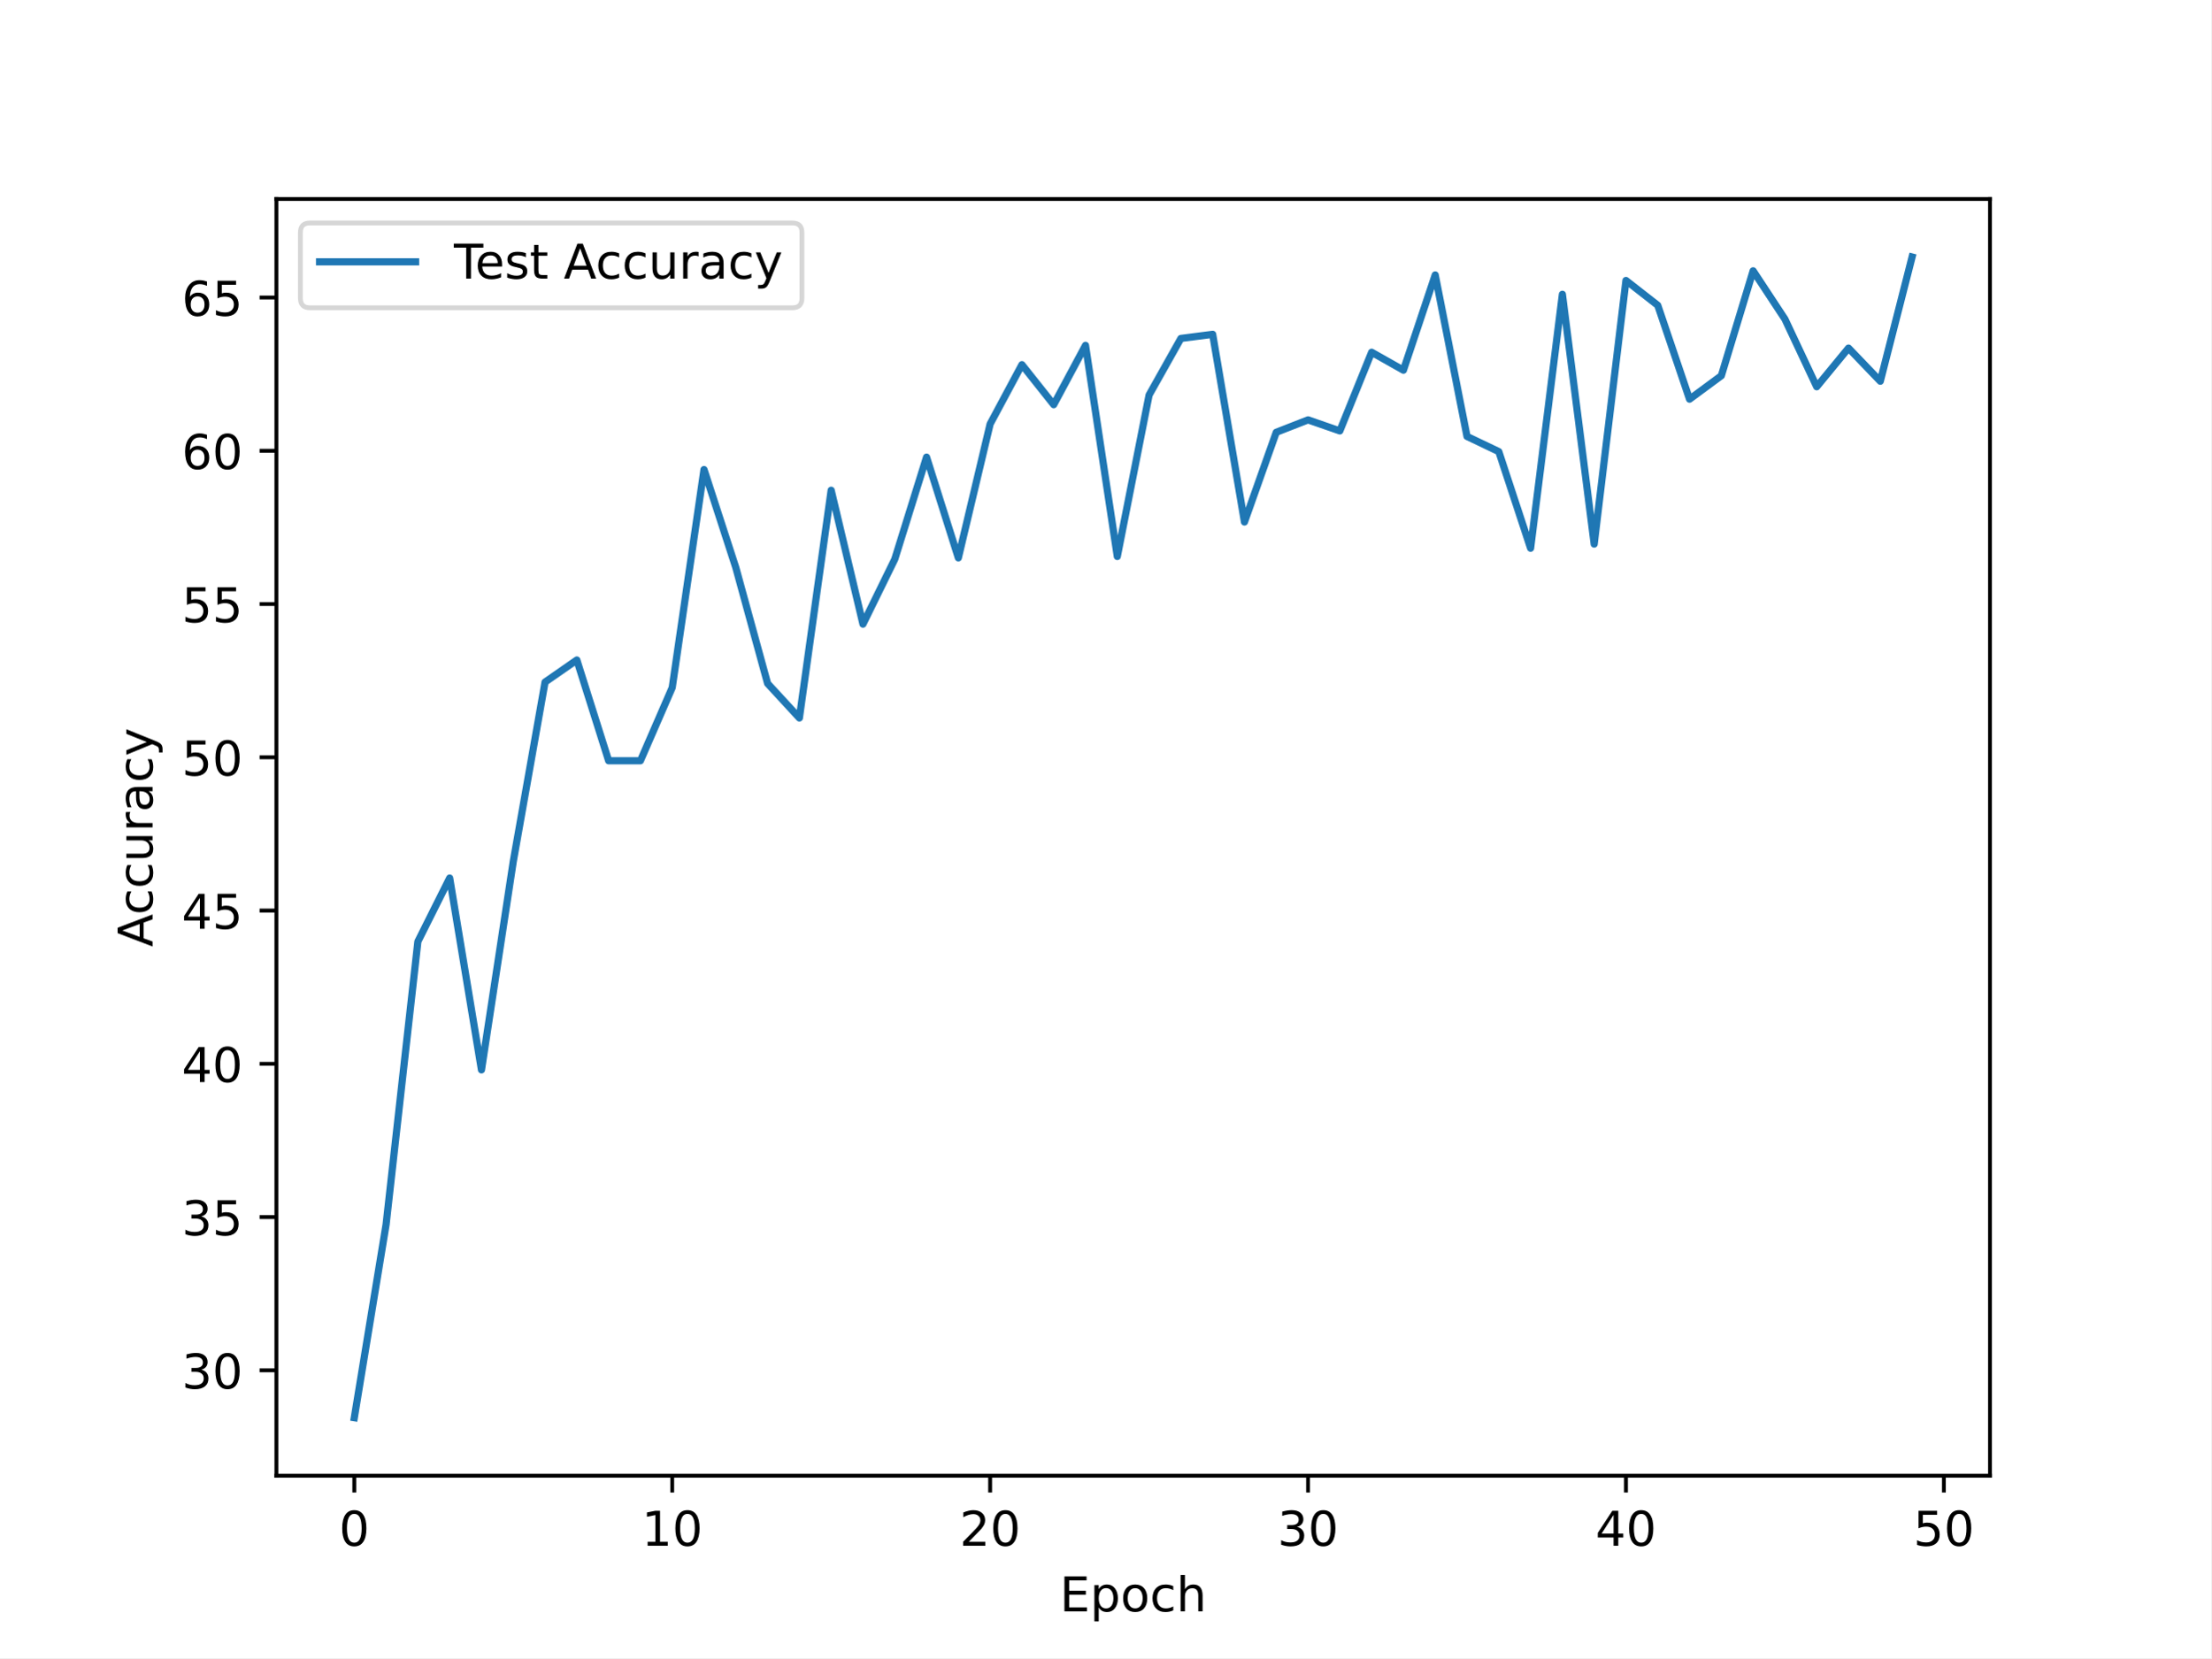
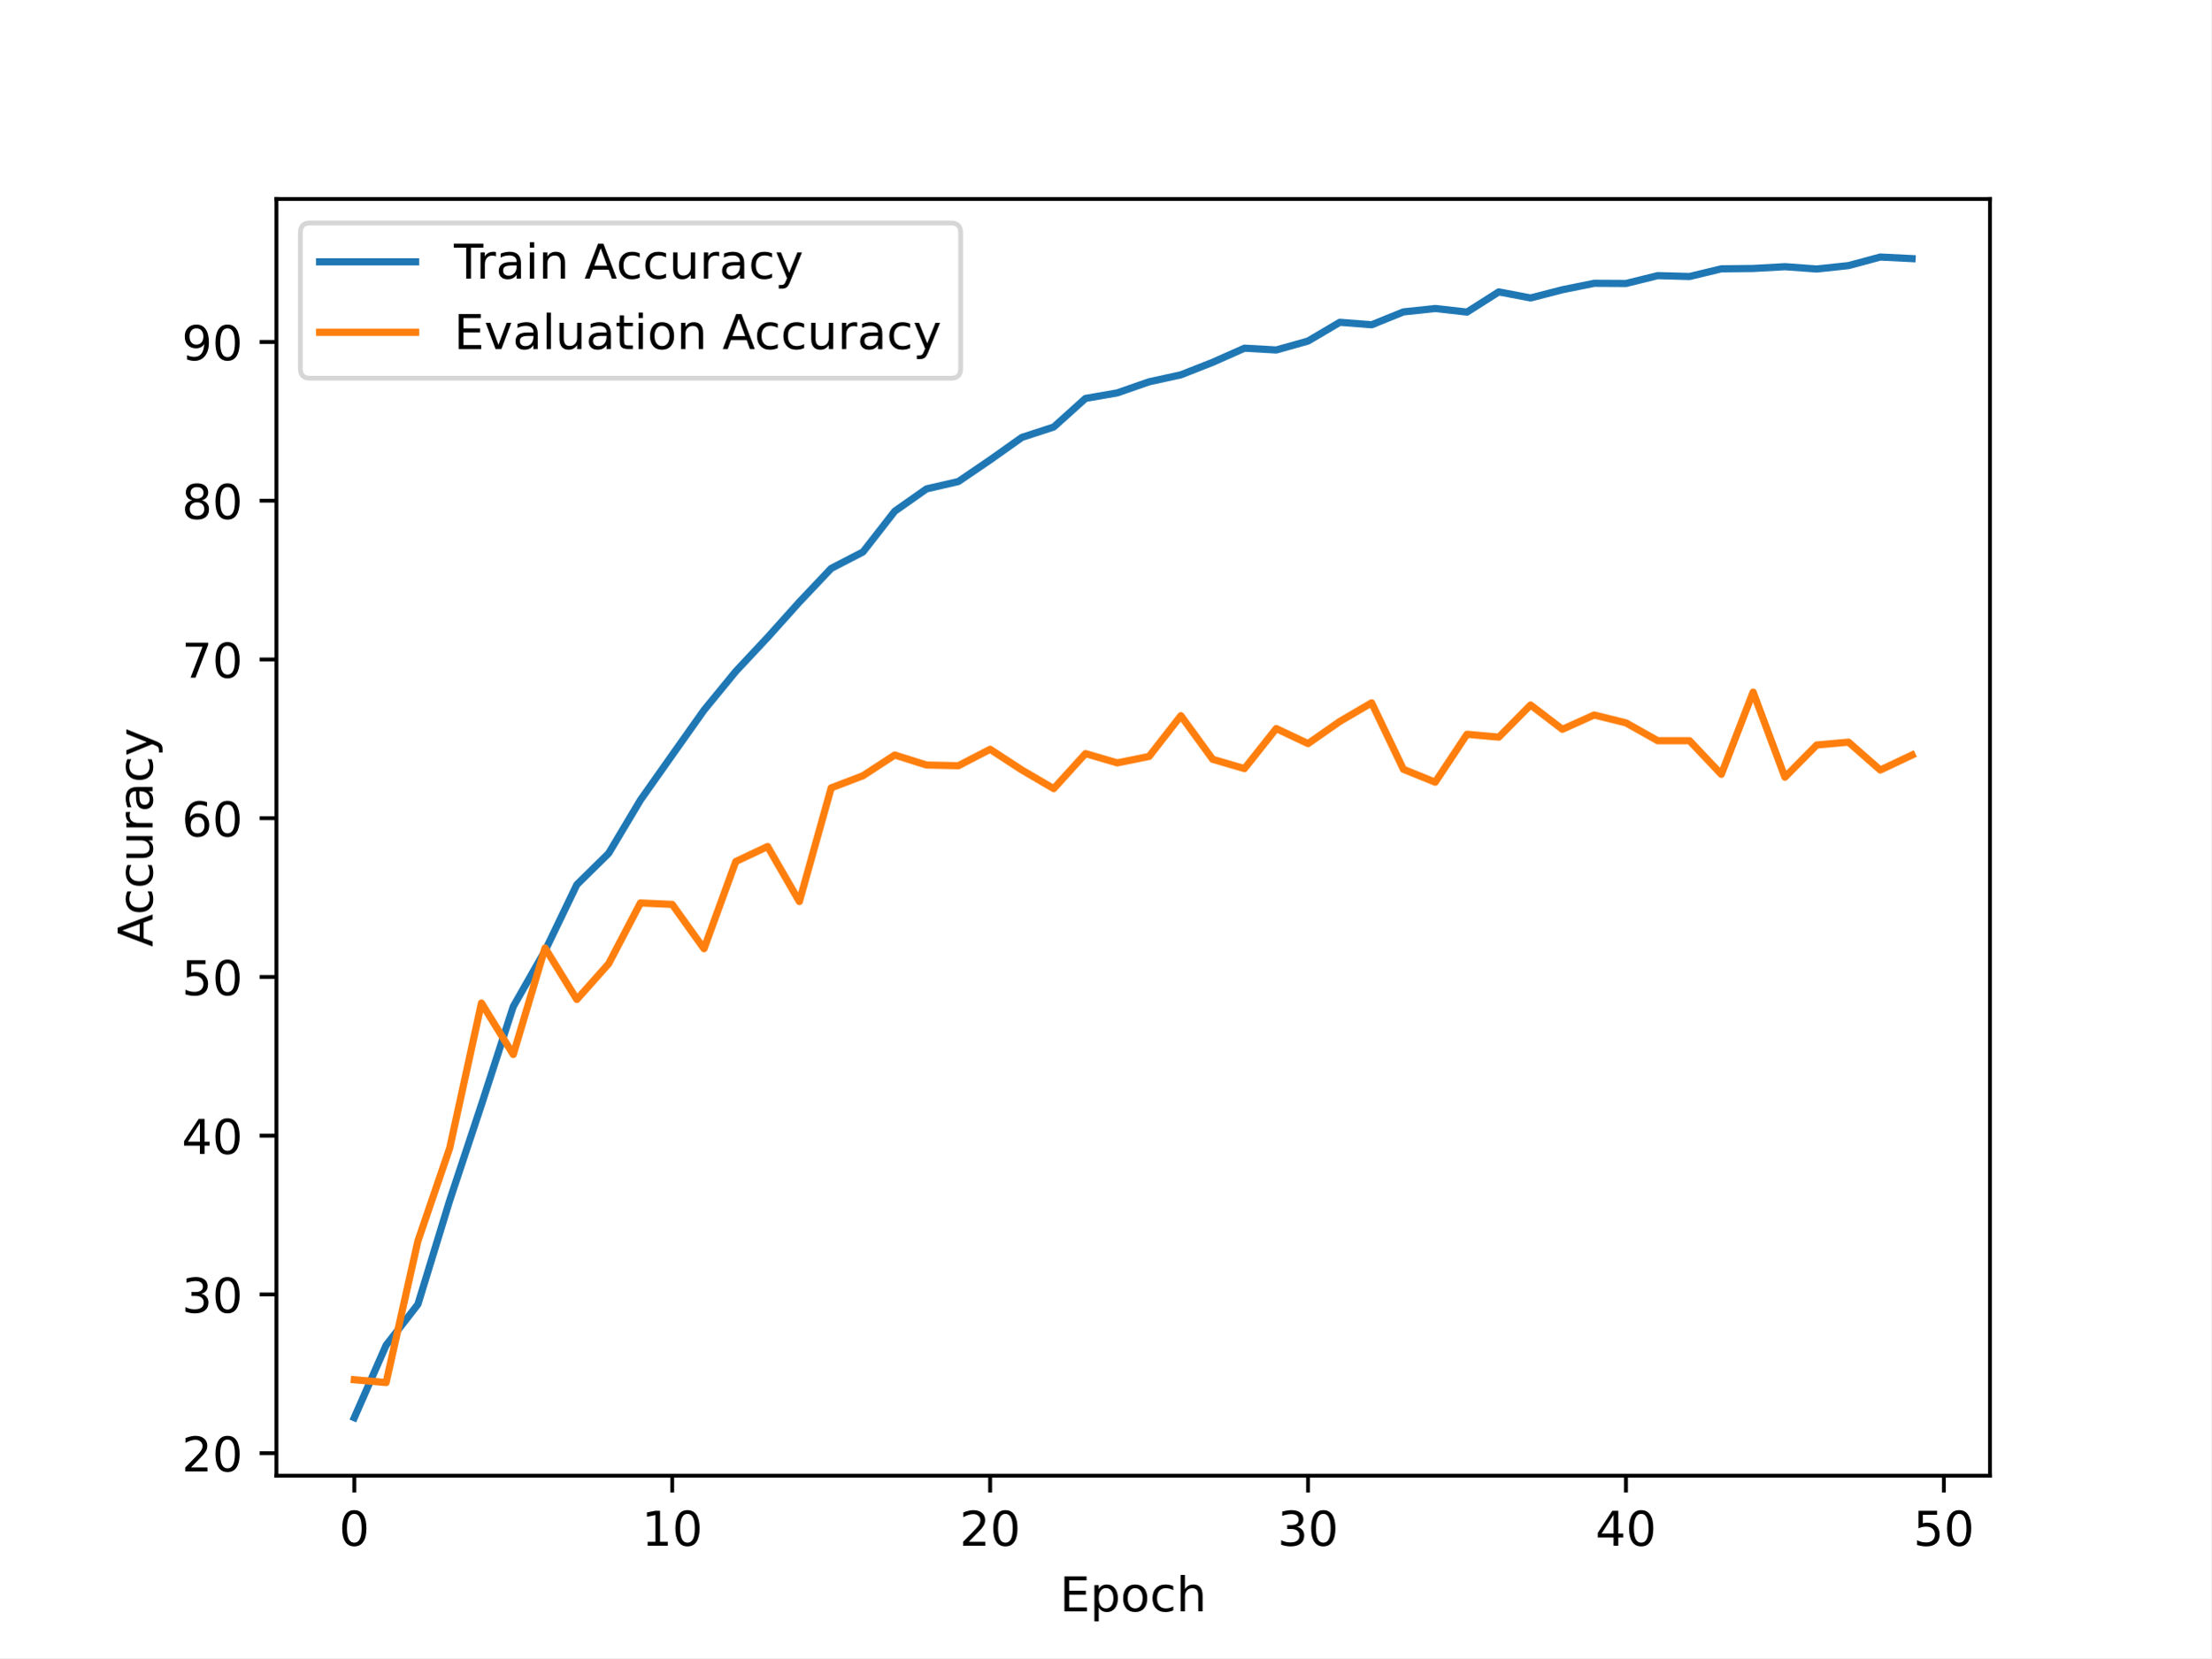
<svg xmlns="http://www.w3.org/2000/svg" xmlns:xlink="http://www.w3.org/1999/xlink" height="345.6pt" version="1.1" viewBox="0 0 460.8 345.6" width="460.8pt">
  <defs>
    <style type="text/css">*{stroke-linecap:butt;stroke-linejoin:round;}</style>
  </defs>
  <g id="figure_1">
    <g id="patch_1">
      <path d="M 0 345.6  L 460.8 345.6  L 460.8 0  L 0 0  z " style="fill:#ffffff;" />
    </g>
    <g id="axes_1">
      <g id="patch_2">
        <path d="M 57.6 307.584  L 414.72 307.584  L 414.72 41.472  L 57.6 41.472  z " style="fill:#ffffff;" />
      </g>
      <g id="matplotlib.axis_1">
        <g id="xtick_1">
          <g id="line2d_1">
            <defs>
-               <path d="M 0 0  L 0 3.5  " id="mfe3d69f947" style="stroke:#000000;stroke-width:0.8;" />
-             </defs>
-             <g>
-               <use style="stroke:#000000;stroke-width:0.8;" x="73.833" xlink:href="#mfe3d69f947" y="307.584" />
+               <path d="M 0 0  L 0 3.5  " id="ma017dfc1a6" style="stroke:#000000;stroke-width:0.8;" />
+             </defs>
+             <g>
+               <use style="stroke:#000000;stroke-width:0.8;" x="73.833" xlink:href="#ma017dfc1a6" y="307.584" />
            </g>
          </g>
          <g id="text_1">
            <g transform="translate(70.65148 322.1824)scale(0.1 -0.1)">
              <defs>
                <path d="M 2034 4250  Q 1547 4250 1301 3770  Q 1056 3291 1056 2328  Q 1056 1369 1301 889  Q 1547 409 2034 409  Q 2525 409 2770 889  Q 3016 1369 3016 2328  Q 3016 3291 2770 3770  Q 2525 4250 2034 4250  z M 2034 4750  Q 2819 4750 3233 4129  Q 3647 3509 3647 2328  Q 3647 1150 3233 529  Q 2819 -91 2034 -91  Q 1250 -91 836 529  Q 422 1150 422 2328  Q 422 3509 836 4129  Q 1250 4750 2034 4750  z " id="DejaVuSans-30" transform="scale(0.015625)" />
              </defs>
              <use xlink:href="#DejaVuSans-30" />
            </g>
          </g>
        </g>
        <g id="xtick_2">
          <g id="line2d_2">
            <g>
-               <use style="stroke:#000000;stroke-width:0.8;" x="140.089" xlink:href="#mfe3d69f947" y="307.584" />
+               <use style="stroke:#000000;stroke-width:0.8;" x="140.089" xlink:href="#ma017dfc1a6" y="307.584" />
            </g>
          </g>
          <g id="text_2">
            <g transform="translate(133.7263 322.1824)scale(0.1 -0.1)">
              <defs>
                <path d="M 794 531  L 1825 531  L 1825 4091  L 703 3866  L 703 4441  L 1819 4666  L 2450 4666  L 2450 531  L 3481 531  L 3481 0  L 794 0  L 794 531  z " id="DejaVuSans-31" transform="scale(0.015625)" />
              </defs>
              <use xlink:href="#DejaVuSans-31" />
              <use x="63.623" xlink:href="#DejaVuSans-30" />
            </g>
          </g>
        </g>
        <g id="xtick_3">
          <g id="line2d_3">
            <g>
-               <use style="stroke:#000000;stroke-width:0.8;" x="206.345" xlink:href="#mfe3d69f947" y="307.584" />
+               <use style="stroke:#000000;stroke-width:0.8;" x="206.345" xlink:href="#ma017dfc1a6" y="307.584" />
            </g>
          </g>
          <g id="text_3">
            <g transform="translate(199.9823 322.1824)scale(0.1 -0.1)">
              <defs>
                <path d="M 1228 531  L 3431 531  L 3431 0  L 469 0  L 469 531  Q 828 903 1448 1529  Q 2069 2156 2228 2338  Q 2531 2678 2651 2914  Q 2772 3150 2772 3378  Q 2772 3750 2511 3984  Q 2250 4219 1831 4219  Q 1534 4219 1204 4116  Q 875 4013 500 3803  L 500 4441  Q 881 4594 1212 4672  Q 1544 4750 1819 4750  Q 2544 4750 2975 4387  Q 3406 4025 3406 3419  Q 3406 3131 3298 2873  Q 3191 2616 2906 2266  Q 2828 2175 2409 1742  Q 1991 1309 1228 531  z " id="DejaVuSans-32" transform="scale(0.015625)" />
              </defs>
              <use xlink:href="#DejaVuSans-32" />
              <use x="63.623" xlink:href="#DejaVuSans-30" />
            </g>
          </g>
        </g>
        <g id="xtick_4">
          <g id="line2d_4">
            <g>
-               <use style="stroke:#000000;stroke-width:0.8;" x="272.601" xlink:href="#mfe3d69f947" y="307.584" />
+               <use style="stroke:#000000;stroke-width:0.8;" x="272.601" xlink:href="#ma017dfc1a6" y="307.584" />
            </g>
          </g>
          <g id="text_4">
            <g transform="translate(266.2383 322.1824)scale(0.1 -0.1)">
              <defs>
                <path d="M 2597 2516  Q 3050 2419 3304 2112  Q 3559 1806 3559 1356  Q 3559 666 3084 287  Q 2609 -91 1734 -91  Q 1441 -91 1130 -33  Q 819 25 488 141  L 488 750  Q 750 597 1062 519  Q 1375 441 1716 441  Q 2309 441 2620 675  Q 2931 909 2931 1356  Q 2931 1769 2642 2001  Q 2353 2234 1838 2234  L 1294 2234  L 1294 2753  L 1863 2753  Q 2328 2753 2575 2939  Q 2822 3125 2822 3475  Q 2822 3834 2567 4026  Q 2313 4219 1838 4219  Q 1578 4219 1281 4162  Q 984 4106 628 3988  L 628 4550  Q 988 4650 1302 4700  Q 1616 4750 1894 4750  Q 2613 4750 3031 4423  Q 3450 4097 3450 3541  Q 3450 3153 3228 2886  Q 3006 2619 2597 2516  z " id="DejaVuSans-33" transform="scale(0.015625)" />
              </defs>
              <use xlink:href="#DejaVuSans-33" />
              <use x="63.623" xlink:href="#DejaVuSans-30" />
            </g>
          </g>
        </g>
        <g id="xtick_5">
          <g id="line2d_5">
            <g>
-               <use style="stroke:#000000;stroke-width:0.8;" x="338.857" xlink:href="#mfe3d69f947" y="307.584" />
+               <use style="stroke:#000000;stroke-width:0.8;" x="338.857" xlink:href="#ma017dfc1a6" y="307.584" />
            </g>
          </g>
          <g id="text_5">
            <g transform="translate(332.4943 322.1824)scale(0.1 -0.1)">
              <defs>
                <path d="M 2419 4116  L 825 1625  L 2419 1625  L 2419 4116  z M 2253 4666  L 3047 4666  L 3047 1625  L 3713 1625  L 3713 1100  L 3047 1100  L 3047 0  L 2419 0  L 2419 1100  L 313 1100  L 313 1709  L 2253 4666  z " id="DejaVuSans-34" transform="scale(0.015625)" />
              </defs>
              <use xlink:href="#DejaVuSans-34" />
              <use x="63.623" xlink:href="#DejaVuSans-30" />
            </g>
          </g>
        </g>
        <g id="xtick_6">
          <g id="line2d_6">
            <g>
-               <use style="stroke:#000000;stroke-width:0.8;" x="405.113" xlink:href="#mfe3d69f947" y="307.584" />
+               <use style="stroke:#000000;stroke-width:0.8;" x="405.113" xlink:href="#ma017dfc1a6" y="307.584" />
            </g>
          </g>
          <g id="text_6">
            <g transform="translate(398.7504 322.1824)scale(0.1 -0.1)">
              <defs>
                <path d="M 691 4666  L 3169 4666  L 3169 4134  L 1269 4134  L 1269 2991  Q 1406 3038 1543 3061  Q 1681 3084 1819 3084  Q 2600 3084 3056 2656  Q 3513 2228 3513 1497  Q 3513 744 3044 326  Q 2575 -91 1722 -91  Q 1428 -91 1123 -41  Q 819 9 494 109  L 494 744  Q 775 591 1075 516  Q 1375 441 1709 441  Q 2250 441 2565 725  Q 2881 1009 2881 1497  Q 2881 1984 2565 2268  Q 2250 2553 1709 2553  Q 1456 2553 1204 2497  Q 953 2441 691 2322  L 691 4666  z " id="DejaVuSans-35" transform="scale(0.015625)" />
              </defs>
              <use xlink:href="#DejaVuSans-35" />
              <use x="63.623" xlink:href="#DejaVuSans-30" />
            </g>
          </g>
        </g>
        <g id="text_7">
          <g transform="translate(220.8491 335.8606)scale(0.1 -0.1)">
            <defs>
              <path d="M 628 4666  L 3578 4666  L 3578 4134  L 1259 4134  L 1259 2753  L 3481 2753  L 3481 2222  L 1259 2222  L 1259 531  L 3634 531  L 3634 0  L 628 0  L 628 4666  z " id="DejaVuSans-45" transform="scale(0.015625)" />
              <path d="M 1159 525  L 1159 -1331  L 581 -1331  L 581 3500  L 1159 3500  L 1159 2969  Q 1341 3281 1617 3432  Q 1894 3584 2278 3584  Q 2916 3584 3314 3078  Q 3713 2572 3713 1747  Q 3713 922 3314 415  Q 2916 -91 2278 -91  Q 1894 -91 1617 61  Q 1341 213 1159 525  z M 3116 1747  Q 3116 2381 2855 2742  Q 2594 3103 2138 3103  Q 1681 3103 1420 2742  Q 1159 2381 1159 1747  Q 1159 1113 1420 752  Q 1681 391 2138 391  Q 2594 391 2855 752  Q 3116 1113 3116 1747  z " id="DejaVuSans-70" transform="scale(0.015625)" />
              <path d="M 1959 3097  Q 1497 3097 1228 2736  Q 959 2375 959 1747  Q 959 1119 1226 758  Q 1494 397 1959 397  Q 2419 397 2687 759  Q 2956 1122 2956 1747  Q 2956 2369 2687 2733  Q 2419 3097 1959 3097  z M 1959 3584  Q 2709 3584 3137 3096  Q 3566 2609 3566 1747  Q 3566 888 3137 398  Q 2709 -91 1959 -91  Q 1206 -91 779 398  Q 353 888 353 1747  Q 353 2609 779 3096  Q 1206 3584 1959 3584  z " id="DejaVuSans-6f" transform="scale(0.015625)" />
              <path d="M 3122 3366  L 3122 2828  Q 2878 2963 2633 3030  Q 2388 3097 2138 3097  Q 1578 3097 1268 2742  Q 959 2388 959 1747  Q 959 1106 1268 751  Q 1578 397 2138 397  Q 2388 397 2633 464  Q 2878 531 3122 666  L 3122 134  Q 2881 22 2623 -34  Q 2366 -91 2075 -91  Q 1284 -91 818 406  Q 353 903 353 1747  Q 353 2603 823 3093  Q 1294 3584 2113 3584  Q 2378 3584 2631 3529  Q 2884 3475 3122 3366  z " id="DejaVuSans-63" transform="scale(0.015625)" />
              <path d="M 3513 2113  L 3513 0  L 2938 0  L 2938 2094  Q 2938 2591 2744 2837  Q 2550 3084 2163 3084  Q 1697 3084 1428 2787  Q 1159 2491 1159 1978  L 1159 0  L 581 0  L 581 4863  L 1159 4863  L 1159 2956  Q 1366 3272 1645 3428  Q 1925 3584 2291 3584  Q 2894 3584 3203 3211  Q 3513 2838 3513 2113  z " id="DejaVuSans-68" transform="scale(0.015625)" />
            </defs>
            <use xlink:href="#DejaVuSans-45" />
            <use x="63.184" xlink:href="#DejaVuSans-70" />
            <use x="126.66" xlink:href="#DejaVuSans-6f" />
            <use x="187.842" xlink:href="#DejaVuSans-63" />
            <use x="242.822" xlink:href="#DejaVuSans-68" />
          </g>
        </g>
      </g>
      <g id="matplotlib.axis_2">
        <g id="ytick_1">
          <g id="line2d_7">
            <defs>
-               <path d="M 0 0  L -3.5 0  " id="m12e4c901d5" style="stroke:#000000;stroke-width:0.8;" />
-             </defs>
-             <g>
-               <use style="stroke:#000000;stroke-width:0.8;" x="57.6" xlink:href="#m12e4c901d5" y="285.621" />
+               <path d="M 0 0  L -3.5 0  " id="m5c8aa8abea" style="stroke:#000000;stroke-width:0.8;" />
+             </defs>
+             <g>
+               <use style="stroke:#000000;stroke-width:0.8;" x="57.6" xlink:href="#m5c8aa8abea" y="302.895" />
            </g>
          </g>
          <g id="text_8">
-             <g transform="translate(37.875 289.4206)scale(0.1 -0.1)">
-               <use xlink:href="#DejaVuSans-33" />
+             <g transform="translate(37.875 306.6942)scale(0.1 -0.1)">
+               <use xlink:href="#DejaVuSans-32" />
              <use x="63.623" xlink:href="#DejaVuSans-30" />
            </g>
          </g>
        </g>
        <g id="ytick_2">
          <g id="line2d_8">
            <g>
-               <use style="stroke:#000000;stroke-width:0.8;" x="57.6" xlink:href="#m12e4c901d5" y="253.677" />
+               <use style="stroke:#000000;stroke-width:0.8;" x="57.6" xlink:href="#m5c8aa8abea" y="269.806" />
            </g>
          </g>
          <g id="text_9">
-             <g transform="translate(37.875 257.4762)scale(0.1 -0.1)">
+             <g transform="translate(37.875 273.6049)scale(0.1 -0.1)">
              <use xlink:href="#DejaVuSans-33" />
-               <use x="63.623" xlink:href="#DejaVuSans-35" />
+               <use x="63.623" xlink:href="#DejaVuSans-30" />
            </g>
          </g>
        </g>
        <g id="ytick_3">
          <g id="line2d_9">
            <g>
-               <use style="stroke:#000000;stroke-width:0.8;" x="57.6" xlink:href="#m12e4c901d5" y="221.733" />
+               <use style="stroke:#000000;stroke-width:0.8;" x="57.6" xlink:href="#m5c8aa8abea" y="236.716" />
            </g>
          </g>
          <g id="text_10">
-             <g transform="translate(37.875 225.5318)scale(0.1 -0.1)">
+             <g transform="translate(37.875 240.5155)scale(0.1 -0.1)">
              <use xlink:href="#DejaVuSans-34" />
              <use x="63.623" xlink:href="#DejaVuSans-30" />
            </g>
          </g>
        </g>
        <g id="ytick_4">
          <g id="line2d_10">
            <g>
-               <use style="stroke:#000000;stroke-width:0.8;" x="57.6" xlink:href="#m12e4c901d5" y="189.788" />
+               <use style="stroke:#000000;stroke-width:0.8;" x="57.6" xlink:href="#m5c8aa8abea" y="203.627" />
            </g>
          </g>
          <g id="text_11">
-             <g transform="translate(37.875 193.5875)scale(0.1 -0.1)">
-               <use xlink:href="#DejaVuSans-34" />
-               <use x="63.623" xlink:href="#DejaVuSans-35" />
+             <g transform="translate(37.875 207.4262)scale(0.1 -0.1)">
+               <use xlink:href="#DejaVuSans-35" />
+               <use x="63.623" xlink:href="#DejaVuSans-30" />
            </g>
          </g>
        </g>
        <g id="ytick_5">
          <g id="line2d_11">
            <g>
-               <use style="stroke:#000000;stroke-width:0.8;" x="57.6" xlink:href="#m12e4c901d5" y="157.844" />
+               <use style="stroke:#000000;stroke-width:0.8;" x="57.6" xlink:href="#m5c8aa8abea" y="170.538" />
            </g>
          </g>
          <g id="text_12">
-             <g transform="translate(37.875 161.6431)scale(0.1 -0.1)">
-               <use xlink:href="#DejaVuSans-35" />
+             <g transform="translate(37.875 174.3368)scale(0.1 -0.1)">
+               <defs>
+                 <path d="M 2113 2584  Q 1688 2584 1439 2293  Q 1191 2003 1191 1497  Q 1191 994 1439 701  Q 1688 409 2113 409  Q 2538 409 2786 701  Q 3034 994 3034 1497  Q 3034 2003 2786 2293  Q 2538 2584 2113 2584  z M 3366 4563  L 3366 3988  Q 3128 4100 2886 4159  Q 2644 4219 2406 4219  Q 1781 4219 1451 3797  Q 1122 3375 1075 2522  Q 1259 2794 1537 2939  Q 1816 3084 2150 3084  Q 2853 3084 3261 2657  Q 3669 2231 3669 1497  Q 3669 778 3244 343  Q 2819 -91 2113 -91  Q 1303 -91 875 529  Q 447 1150 447 2328  Q 447 3434 972 4092  Q 1497 4750 2381 4750  Q 2619 4750 2861 4703  Q 3103 4656 3366 4563  z " id="DejaVuSans-36" transform="scale(0.015625)" />
+               </defs>
+               <use xlink:href="#DejaVuSans-36" />
              <use x="63.623" xlink:href="#DejaVuSans-30" />
            </g>
          </g>
        </g>
        <g id="ytick_6">
          <g id="line2d_12">
            <g>
-               <use style="stroke:#000000;stroke-width:0.8;" x="57.6" xlink:href="#m12e4c901d5" y="125.899" />
+               <use style="stroke:#000000;stroke-width:0.8;" x="57.6" xlink:href="#m5c8aa8abea" y="137.448" />
            </g>
          </g>
          <g id="text_13">
-             <g transform="translate(37.875 129.6987)scale(0.1 -0.1)">
-               <use xlink:href="#DejaVuSans-35" />
-               <use x="63.623" xlink:href="#DejaVuSans-35" />
+             <g transform="translate(37.875 141.2475)scale(0.1 -0.1)">
+               <defs>
+                 <path d="M 525 4666  L 3525 4666  L 3525 4397  L 1831 0  L 1172 0  L 2766 4134  L 525 4134  L 525 4666  z " id="DejaVuSans-37" transform="scale(0.015625)" />
+               </defs>
+               <use xlink:href="#DejaVuSans-37" />
+               <use x="63.623" xlink:href="#DejaVuSans-30" />
            </g>
          </g>
        </g>
        <g id="ytick_7">
          <g id="line2d_13">
            <g>
-               <use style="stroke:#000000;stroke-width:0.8;" x="57.6" xlink:href="#m12e4c901d5" y="93.955" />
+               <use style="stroke:#000000;stroke-width:0.8;" x="57.6" xlink:href="#m5c8aa8abea" y="104.359" />
            </g>
          </g>
          <g id="text_14">
-             <g transform="translate(37.875 97.75434)scale(0.1 -0.1)">
-               <defs>
-                 <path d="M 2113 2584  Q 1688 2584 1439 2293  Q 1191 2003 1191 1497  Q 1191 994 1439 701  Q 1688 409 2113 409  Q 2538 409 2786 701  Q 3034 994 3034 1497  Q 3034 2003 2786 2293  Q 2538 2584 2113 2584  z M 3366 4563  L 3366 3988  Q 3128 4100 2886 4159  Q 2644 4219 2406 4219  Q 1781 4219 1451 3797  Q 1122 3375 1075 2522  Q 1259 2794 1537 2939  Q 1816 3084 2150 3084  Q 2853 3084 3261 2657  Q 3669 2231 3669 1497  Q 3669 778 3244 343  Q 2819 -91 2113 -91  Q 1303 -91 875 529  Q 447 1150 447 2328  Q 447 3434 972 4092  Q 1497 4750 2381 4750  Q 2619 4750 2861 4703  Q 3103 4656 3366 4563  z " id="DejaVuSans-36" transform="scale(0.015625)" />
-               </defs>
-               <use xlink:href="#DejaVuSans-36" />
+             <g transform="translate(37.875 108.1581)scale(0.1 -0.1)">
+               <defs>
+                 <path d="M 2034 2216  Q 1584 2216 1326 1975  Q 1069 1734 1069 1313  Q 1069 891 1326 650  Q 1584 409 2034 409  Q 2484 409 2743 651  Q 3003 894 3003 1313  Q 3003 1734 2745 1975  Q 2488 2216 2034 2216  z M 1403 2484  Q 997 2584 770 2862  Q 544 3141 544 3541  Q 544 4100 942 4425  Q 1341 4750 2034 4750  Q 2731 4750 3128 4425  Q 3525 4100 3525 3541  Q 3525 3141 3298 2862  Q 3072 2584 2669 2484  Q 3125 2378 3379 2068  Q 3634 1759 3634 1313  Q 3634 634 3220 271  Q 2806 -91 2034 -91  Q 1263 -91 848 271  Q 434 634 434 1313  Q 434 1759 690 2068  Q 947 2378 1403 2484  z M 1172 3481  Q 1172 3119 1398 2916  Q 1625 2713 2034 2713  Q 2441 2713 2670 2916  Q 2900 3119 2900 3481  Q 2900 3844 2670 4047  Q 2441 4250 2034 4250  Q 1625 4250 1398 4047  Q 1172 3844 1172 3481  z " id="DejaVuSans-38" transform="scale(0.015625)" />
+               </defs>
+               <use xlink:href="#DejaVuSans-38" />
              <use x="63.623" xlink:href="#DejaVuSans-30" />
            </g>
          </g>
        </g>
        <g id="ytick_8">
          <g id="line2d_14">
            <g>
-               <use style="stroke:#000000;stroke-width:0.8;" x="57.6" xlink:href="#m12e4c901d5" y="62.011" />
+               <use style="stroke:#000000;stroke-width:0.8;" x="57.6" xlink:href="#m5c8aa8abea" y="71.27" />
            </g>
          </g>
          <g id="text_15">
-             <g transform="translate(37.875 65.80997)scale(0.1 -0.1)">
-               <use xlink:href="#DejaVuSans-36" />
-               <use x="63.623" xlink:href="#DejaVuSans-35" />
+             <g transform="translate(37.875 75.06877)scale(0.1 -0.1)">
+               <defs>
+                 <path d="M 703 97  L 703 672  Q 941 559 1184 500  Q 1428 441 1663 441  Q 2288 441 2617 861  Q 2947 1281 2994 2138  Q 2813 1869 2534 1725  Q 2256 1581 1919 1581  Q 1219 1581 811 2004  Q 403 2428 403 3163  Q 403 3881 828 4315  Q 1253 4750 1959 4750  Q 2769 4750 3195 4129  Q 3622 3509 3622 2328  Q 3622 1225 3098 567  Q 2575 -91 1691 -91  Q 1453 -91 1209 -44  Q 966 3 703 97  z M 1959 2075  Q 2384 2075 2632 2365  Q 2881 2656 2881 3163  Q 2881 3666 2632 3958  Q 2384 4250 1959 4250  Q 1534 4250 1286 3958  Q 1038 3666 1038 3163  Q 1038 2656 1286 2365  Q 1534 2075 1959 2075  z " id="DejaVuSans-39" transform="scale(0.015625)" />
+               </defs>
+               <use xlink:href="#DejaVuSans-39" />
+               <use x="63.623" xlink:href="#DejaVuSans-30" />
            </g>
          </g>
        </g>
        <g id="text_16">
          <g transform="translate(31.79531 197.3561)rotate(-90)scale(0.1 -0.1)">
            <defs>
              <path d="M 2188 4044  L 1331 1722  L 3047 1722  L 2188 4044  z M 1831 4666  L 2547 4666  L 4325 0  L 3669 0  L 3244 1197  L 1141 1197  L 716 0  L 50 0  L 1831 4666  z " id="DejaVuSans-41" transform="scale(0.015625)" />
              <path d="M 544 1381  L 544 3500  L 1119 3500  L 1119 1403  Q 1119 906 1312 657  Q 1506 409 1894 409  Q 2359 409 2629 706  Q 2900 1003 2900 1516  L 2900 3500  L 3475 3500  L 3475 0  L 2900 0  L 2900 538  Q 2691 219 2414 64  Q 2138 -91 1772 -91  Q 1169 -91 856 284  Q 544 659 544 1381  z M 1991 3584  L 1991 3584  z " id="DejaVuSans-75" transform="scale(0.015625)" />
              <path d="M 2631 2963  Q 2534 3019 2420 3045  Q 2306 3072 2169 3072  Q 1681 3072 1420 2755  Q 1159 2438 1159 1844  L 1159 0  L 581 0  L 581 3500  L 1159 3500  L 1159 2956  Q 1341 3275 1631 3429  Q 1922 3584 2338 3584  Q 2397 3584 2469 3576  Q 2541 3569 2628 3553  L 2631 2963  z " id="DejaVuSans-72" transform="scale(0.015625)" />
              <path d="M 2194 1759  Q 1497 1759 1228 1600  Q 959 1441 959 1056  Q 959 750 1161 570  Q 1363 391 1709 391  Q 2188 391 2477 730  Q 2766 1069 2766 1631  L 2766 1759  L 2194 1759  z M 3341 1997  L 3341 0  L 2766 0  L 2766 531  Q 2569 213 2275 61  Q 1981 -91 1556 -91  Q 1019 -91 701 211  Q 384 513 384 1019  Q 384 1609 779 1909  Q 1175 2209 1959 2209  L 2766 2209  L 2766 2266  Q 2766 2663 2505 2880  Q 2244 3097 1772 3097  Q 1472 3097 1187 3025  Q 903 2953 641 2809  L 641 3341  Q 956 3463 1253 3523  Q 1550 3584 1831 3584  Q 2591 3584 2966 3190  Q 3341 2797 3341 1997  z " id="DejaVuSans-61" transform="scale(0.015625)" />
              <path d="M 2059 -325  Q 1816 -950 1584 -1140  Q 1353 -1331 966 -1331  L 506 -1331  L 506 -850  L 844 -850  Q 1081 -850 1212 -737  Q 1344 -625 1503 -206  L 1606 56  L 191 3500  L 800 3500  L 1894 763  L 2988 3500  L 3597 3500  L 2059 -325  z " id="DejaVuSans-79" transform="scale(0.015625)" />
            </defs>
            <use xlink:href="#DejaVuSans-41" />
            <use x="66.658" xlink:href="#DejaVuSans-63" />
            <use x="121.639" xlink:href="#DejaVuSans-63" />
            <use x="176.619" xlink:href="#DejaVuSans-75" />
            <use x="239.998" xlink:href="#DejaVuSans-72" />
            <use x="281.111" xlink:href="#DejaVuSans-61" />
            <use x="342.391" xlink:href="#DejaVuSans-63" />
            <use x="397.371" xlink:href="#DejaVuSans-79" />
          </g>
        </g>
      </g>
      <g id="line2d_15">
-         <path clip-path="url(#p498adfa01f)" d="M 73.833 295.488  L 80.458 255.216  L 87.084 196.246  L 93.71 183.014  L 100.335 222.998  L 106.961 179.562  L 113.586 142.167  L 120.212 137.564  L 126.838 158.563  L 133.463 158.563  L 140.089 143.317  L 146.714 97.867  L 153.34 118.291  L 159.966 142.454  L 166.591 149.646  L 173.217 102.182  L 179.842 130.085  L 186.468 116.565  L 193.094 95.278  L 199.719 116.277  L 206.345 88.375  L 212.97 76.005  L 219.596 84.347  L 226.222 71.978  L 232.847 115.99  L 239.473 82.334  L 246.098 70.54  L 252.724 69.677  L 259.35 108.798  L 265.975 90.101  L 272.601 87.512  L 279.226 89.813  L 285.852 73.416  L 292.478 77.156  L 299.103 57.308  L 305.729 90.963  L 312.354 94.128  L 318.98 114.264  L 325.606 61.335  L 332.231 113.401  L 338.857 58.458  L 345.482 63.636  L 352.108 83.197  L 358.734 78.307  L 365.359 56.445  L 371.985 66.513  L 378.61 80.608  L 385.236 72.553  L 391.862 79.457  L 398.487 53.568  " style="fill:none;stroke:#1f77b4;stroke-linecap:square;stroke-width:1.5;" />
+         <path clip-path="url(#p56da9e1344)" d="M 73.833 295.488  L 80.458 280.398  L 87.084 271.866  L 93.71 250.219  L 100.335 230.248  L 106.961 209.793  L 113.586 198.169  L 120.212 184.383  L 126.838 177.863  L 133.463 166.76  L 140.089 157.37  L 146.714 148.019  L 153.34 139.933  L 159.966 132.854  L 166.591 125.477  L 173.217 118.472  L 179.842 115.045  L 186.468 106.55  L 193.094 101.892  L 199.719 100.365  L 206.345 95.856  L 212.97 91.162  L 219.596 89.001  L 226.222 83.04  L 232.847 81.885  L 239.473 79.574  L 246.098 78.121  L 252.724 75.513  L 259.35 72.57  L 265.975 72.942  L 272.601 71.08  L 279.226 67.167  L 285.852 67.689  L 292.478 65.006  L 299.103 64.298  L 305.729 65.044  L 312.354 60.833  L 318.98 62.1  L 325.606 60.386  L 332.231 59.045  L 338.857 59.082  L 345.482 57.443  L 352.108 57.629  L 358.734 56.027  L 365.359 55.953  L 371.985 55.58  L 378.61 56.064  L 385.236 55.356  L 391.862 53.568  L 398.487 53.903  " style="fill:none;stroke:#1f77b4;stroke-linecap:square;stroke-width:1.5;" />
+       </g>
+       <g id="line2d_16">
+         <path clip-path="url(#p56da9e1344)" d="M 73.833 287.579  L 80.458 288.175  L 87.084 258.677  L 93.71 239.309  L 100.335 209.065  L 106.961 219.792  L 113.586 197.593  L 120.212 208.32  L 126.838 200.871  L 133.463 188.207  L 140.089 188.505  L 146.714 197.742  L 153.34 179.566  L 159.966 176.437  L 166.591 187.909  L 173.217 164.221  L 179.842 161.688  L 186.468 157.367  L 193.094 159.453  L 199.719 159.602  L 206.345 156.176  L 212.97 160.496  L 219.596 164.37  L 226.222 157.069  L 232.847 159.006  L 239.473 157.665  L 246.098 149.173  L 252.724 158.261  L 259.35 160.198  L 265.975 151.855  L 272.601 154.984  L 279.226 150.365  L 285.852 146.492  L 292.478 160.347  L 299.103 163.029  L 305.729 153.047  L 312.354 153.643  L 318.98 146.939  L 325.606 152.004  L 332.231 149.024  L 338.857 150.663  L 345.482 154.388  L 352.108 154.388  L 358.734 161.39  L 365.359 144.257  L 371.985 161.986  L 378.61 155.282  L 385.236 154.686  L 391.862 160.496  L 398.487 157.367  " style="fill:none;stroke:#ff7f0e;stroke-linecap:square;stroke-width:1.5;" />
      </g>
      <g id="patch_3">
        <path d="M 57.6 307.584  L 57.6 41.472  " style="fill:none;stroke:#000000;stroke-linecap:square;stroke-linejoin:miter;stroke-width:0.8;" />
      </g>
      <g id="patch_4">
        <path d="M 414.72 307.584  L 414.72 41.472  " style="fill:none;stroke:#000000;stroke-linecap:square;stroke-linejoin:miter;stroke-width:0.8;" />
      </g>
      <g id="patch_5">
        <path d="M 57.6 307.584  L 414.72 307.584  " style="fill:none;stroke:#000000;stroke-linecap:square;stroke-linejoin:miter;stroke-width:0.8;" />
      </g>
      <g id="patch_6">
        <path d="M 57.6 41.472  L 414.72 41.472  " style="fill:none;stroke:#000000;stroke-linecap:square;stroke-linejoin:miter;stroke-width:0.8;" />
      </g>
      <g id="legend_1">
        <g id="patch_7">
-           <path d="M 64.6 64.15  L 165.125 64.15  Q 167.125 64.15 167.125 62.15  L 167.125 48.472  Q 167.125 46.472 165.125 46.472  L 64.6 46.472  Q 62.6 46.472 62.6 48.472  L 62.6 62.15  Q 62.6 64.15 64.6 64.15  z " style="fill:#ffffff;opacity:0.8;stroke:#cccccc;stroke-linejoin:miter;" />
-         </g>
-         <g id="line2d_16">
+           <path d="M 64.6 78.828  L 198.198 78.828  Q 200.198 78.828 200.198 76.828  L 200.198 48.472  Q 200.198 46.472 198.198 46.472  L 64.6 46.472  Q 62.6 46.472 62.6 48.472  L 62.6 76.828  Q 62.6 78.828 64.6 78.828  z " style="fill:#ffffff;opacity:0.8;stroke:#cccccc;stroke-linejoin:miter;" />
+         </g>
+         <g id="line2d_17">
          <path d="M 66.6 54.57  L 86.6 54.57  " style="fill:none;stroke:#1f77b4;stroke-linecap:square;stroke-width:1.5;" />
        </g>
-         <g id="line2d_17" />
+         <g id="line2d_18" />
        <g id="text_17">
          <g transform="translate(94.6 58.07044)scale(0.1 -0.1)">
            <defs>
              <path d="M -19 4666  L 3928 4666  L 3928 4134  L 2272 4134  L 2272 0  L 1638 0  L 1638 4134  L -19 4134  L -19 4666  z " id="DejaVuSans-54" transform="scale(0.015625)" />
-               <path d="M 3597 1894  L 3597 1613  L 953 1613  Q 991 1019 1311 708  Q 1631 397 2203 397  Q 2534 397 2845 478  Q 3156 559 3463 722  L 3463 178  Q 3153 47 2828 -22  Q 2503 -91 2169 -91  Q 1331 -91 842 396  Q 353 884 353 1716  Q 353 2575 817 3079  Q 1281 3584 2069 3584  Q 2775 3584 3186 3129  Q 3597 2675 3597 1894  z M 3022 2063  Q 3016 2534 2758 2815  Q 2500 3097 2075 3097  Q 1594 3097 1305 2825  Q 1016 2553 972 2059  L 3022 2063  z " id="DejaVuSans-65" transform="scale(0.015625)" />
-               <path d="M 2834 3397  L 2834 2853  Q 2591 2978 2328 3040  Q 2066 3103 1784 3103  Q 1356 3103 1142 2972  Q 928 2841 928 2578  Q 928 2378 1081 2264  Q 1234 2150 1697 2047  L 1894 2003  Q 2506 1872 2764 1633  Q 3022 1394 3022 966  Q 3022 478 2636 193  Q 2250 -91 1575 -91  Q 1294 -91 989 -36  Q 684 19 347 128  L 347 722  Q 666 556 975 473  Q 1284 391 1588 391  Q 1994 391 2212 530  Q 2431 669 2431 922  Q 2431 1156 2273 1281  Q 2116 1406 1581 1522  L 1381 1569  Q 847 1681 609 1914  Q 372 2147 372 2553  Q 372 3047 722 3315  Q 1072 3584 1716 3584  Q 2034 3584 2315 3537  Q 2597 3491 2834 3397  z " id="DejaVuSans-73" transform="scale(0.015625)" />
+               <path d="M 603 3500  L 1178 3500  L 1178 0  L 603 0  L 603 3500  z M 603 4863  L 1178 4863  L 1178 4134  L 603 4134  L 603 4863  z " id="DejaVuSans-69" transform="scale(0.015625)" />
+               <path d="M 3513 2113  L 3513 0  L 2938 0  L 2938 2094  Q 2938 2591 2744 2837  Q 2550 3084 2163 3084  Q 1697 3084 1428 2787  Q 1159 2491 1159 1978  L 1159 0  L 581 0  L 581 3500  L 1159 3500  L 1159 2956  Q 1366 3272 1645 3428  Q 1925 3584 2291 3584  Q 2894 3584 3203 3211  Q 3513 2838 3513 2113  z " id="DejaVuSans-6e" transform="scale(0.015625)" />
+               <path id="DejaVuSans-20" transform="scale(0.015625)" />
+             </defs>
+             <use xlink:href="#DejaVuSans-54" />
+             <use x="46.334" xlink:href="#DejaVuSans-72" />
+             <use x="87.447" xlink:href="#DejaVuSans-61" />
+             <use x="148.727" xlink:href="#DejaVuSans-69" />
+             <use x="176.51" xlink:href="#DejaVuSans-6e" />
+             <use x="239.889" xlink:href="#DejaVuSans-20" />
+             <use x="271.676" xlink:href="#DejaVuSans-41" />
+             <use x="338.334" xlink:href="#DejaVuSans-63" />
+             <use x="393.314" xlink:href="#DejaVuSans-63" />
+             <use x="448.295" xlink:href="#DejaVuSans-75" />
+             <use x="511.674" xlink:href="#DejaVuSans-72" />
+             <use x="552.787" xlink:href="#DejaVuSans-61" />
+             <use x="614.066" xlink:href="#DejaVuSans-63" />
+             <use x="669.047" xlink:href="#DejaVuSans-79" />
+           </g>
+         </g>
+         <g id="line2d_19">
+           <path d="M 66.6 69.249  L 86.6 69.249  " style="fill:none;stroke:#ff7f0e;stroke-linecap:square;stroke-width:1.5;" />
+         </g>
+         <g id="line2d_20" />
+         <g id="text_18">
+           <g transform="translate(94.6 72.74856)scale(0.1 -0.1)">
+             <defs>
+               <path d="M 191 3500  L 800 3500  L 1894 563  L 2988 3500  L 3597 3500  L 2284 0  L 1503 0  L 191 3500  z " id="DejaVuSans-76" transform="scale(0.015625)" />
+               <path d="M 603 4863  L 1178 4863  L 1178 0  L 603 0  L 603 4863  z " id="DejaVuSans-6c" transform="scale(0.015625)" />
              <path d="M 1172 4494  L 1172 3500  L 2356 3500  L 2356 3053  L 1172 3053  L 1172 1153  Q 1172 725 1289 603  Q 1406 481 1766 481  L 2356 481  L 2356 0  L 1766 0  Q 1100 0 847 248  Q 594 497 594 1153  L 594 3053  L 172 3053  L 172 3500  L 594 3500  L 594 4494  L 1172 4494  z " id="DejaVuSans-74" transform="scale(0.015625)" />
-               <path id="DejaVuSans-20" transform="scale(0.015625)" />
-             </defs>
-             <use xlink:href="#DejaVuSans-54" />
-             <use x="44.084" xlink:href="#DejaVuSans-65" />
-             <use x="105.607" xlink:href="#DejaVuSans-73" />
-             <use x="157.707" xlink:href="#DejaVuSans-74" />
-             <use x="196.916" xlink:href="#DejaVuSans-20" />
-             <use x="228.703" xlink:href="#DejaVuSans-41" />
-             <use x="295.361" xlink:href="#DejaVuSans-63" />
-             <use x="350.342" xlink:href="#DejaVuSans-63" />
-             <use x="405.322" xlink:href="#DejaVuSans-75" />
-             <use x="468.701" xlink:href="#DejaVuSans-72" />
-             <use x="509.814" xlink:href="#DejaVuSans-61" />
-             <use x="571.094" xlink:href="#DejaVuSans-63" />
-             <use x="626.074" xlink:href="#DejaVuSans-79" />
+             </defs>
+             <use xlink:href="#DejaVuSans-45" />
+             <use x="63.184" xlink:href="#DejaVuSans-76" />
+             <use x="122.363" xlink:href="#DejaVuSans-61" />
+             <use x="183.643" xlink:href="#DejaVuSans-6c" />
+             <use x="211.426" xlink:href="#DejaVuSans-75" />
+             <use x="274.805" xlink:href="#DejaVuSans-61" />
+             <use x="336.084" xlink:href="#DejaVuSans-74" />
+             <use x="375.293" xlink:href="#DejaVuSans-69" />
+             <use x="403.076" xlink:href="#DejaVuSans-6f" />
+             <use x="464.258" xlink:href="#DejaVuSans-6e" />
+             <use x="527.637" xlink:href="#DejaVuSans-20" />
+             <use x="559.424" xlink:href="#DejaVuSans-41" />
+             <use x="626.082" xlink:href="#DejaVuSans-63" />
+             <use x="681.062" xlink:href="#DejaVuSans-63" />
+             <use x="736.043" xlink:href="#DejaVuSans-75" />
+             <use x="799.422" xlink:href="#DejaVuSans-72" />
+             <use x="840.535" xlink:href="#DejaVuSans-61" />
+             <use x="901.814" xlink:href="#DejaVuSans-63" />
+             <use x="956.795" xlink:href="#DejaVuSans-79" />
          </g>
        </g>
      </g>
    </g>
  </g>
  <defs>
-     <clipPath id="p498adfa01f">
+     <clipPath id="p56da9e1344">
      <rect height="266.112" width="357.12" x="57.6" y="41.472" />
    </clipPath>
  </defs>
</svg>
